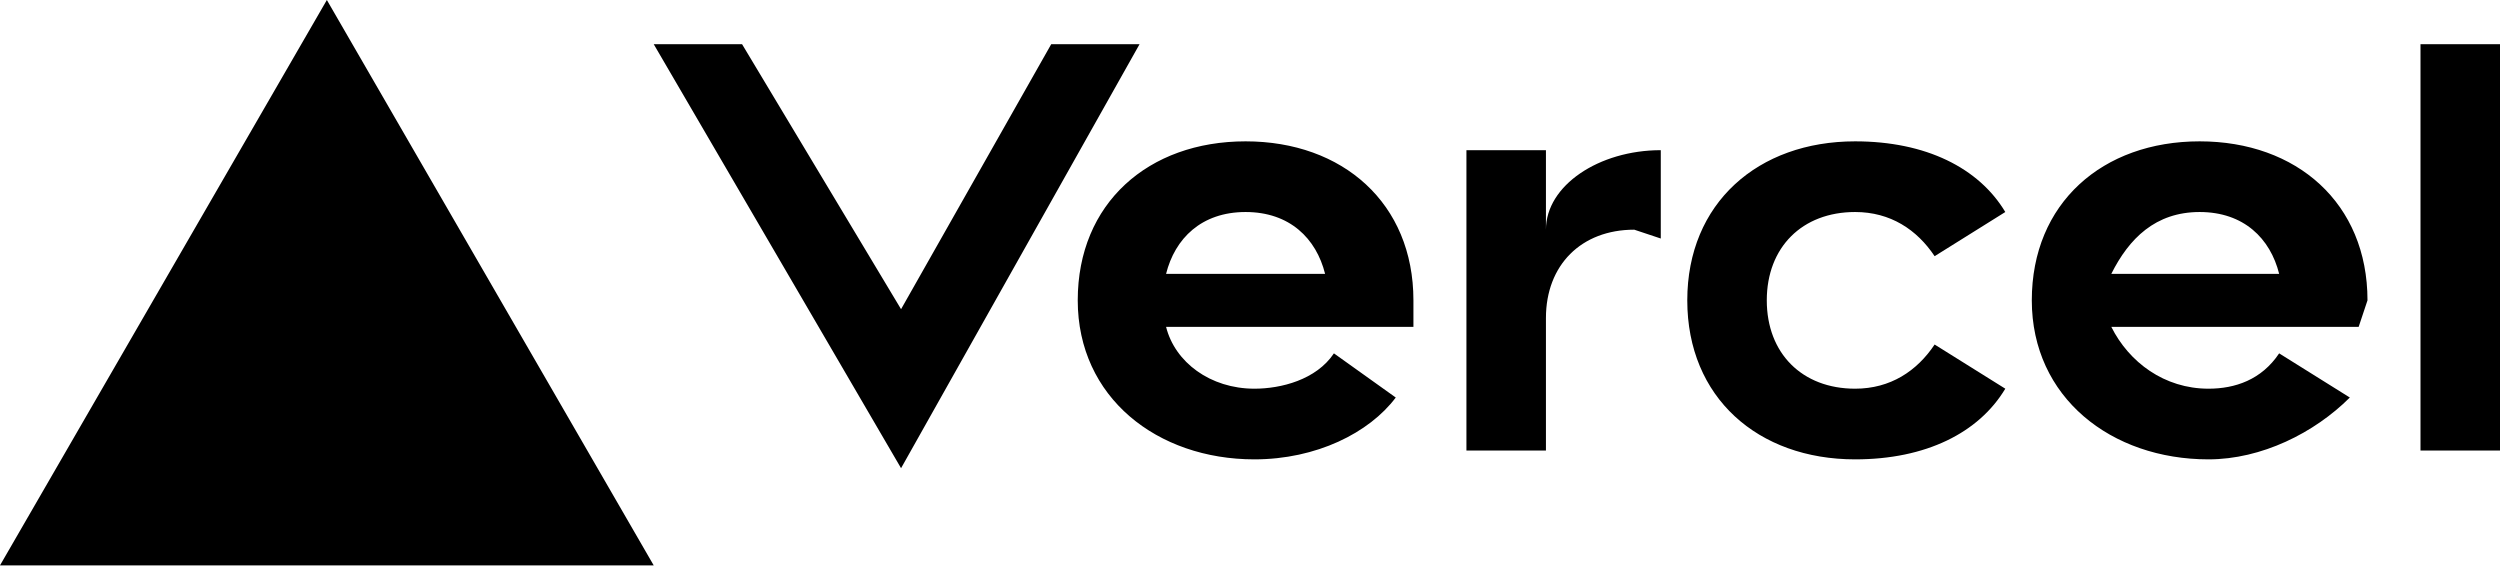
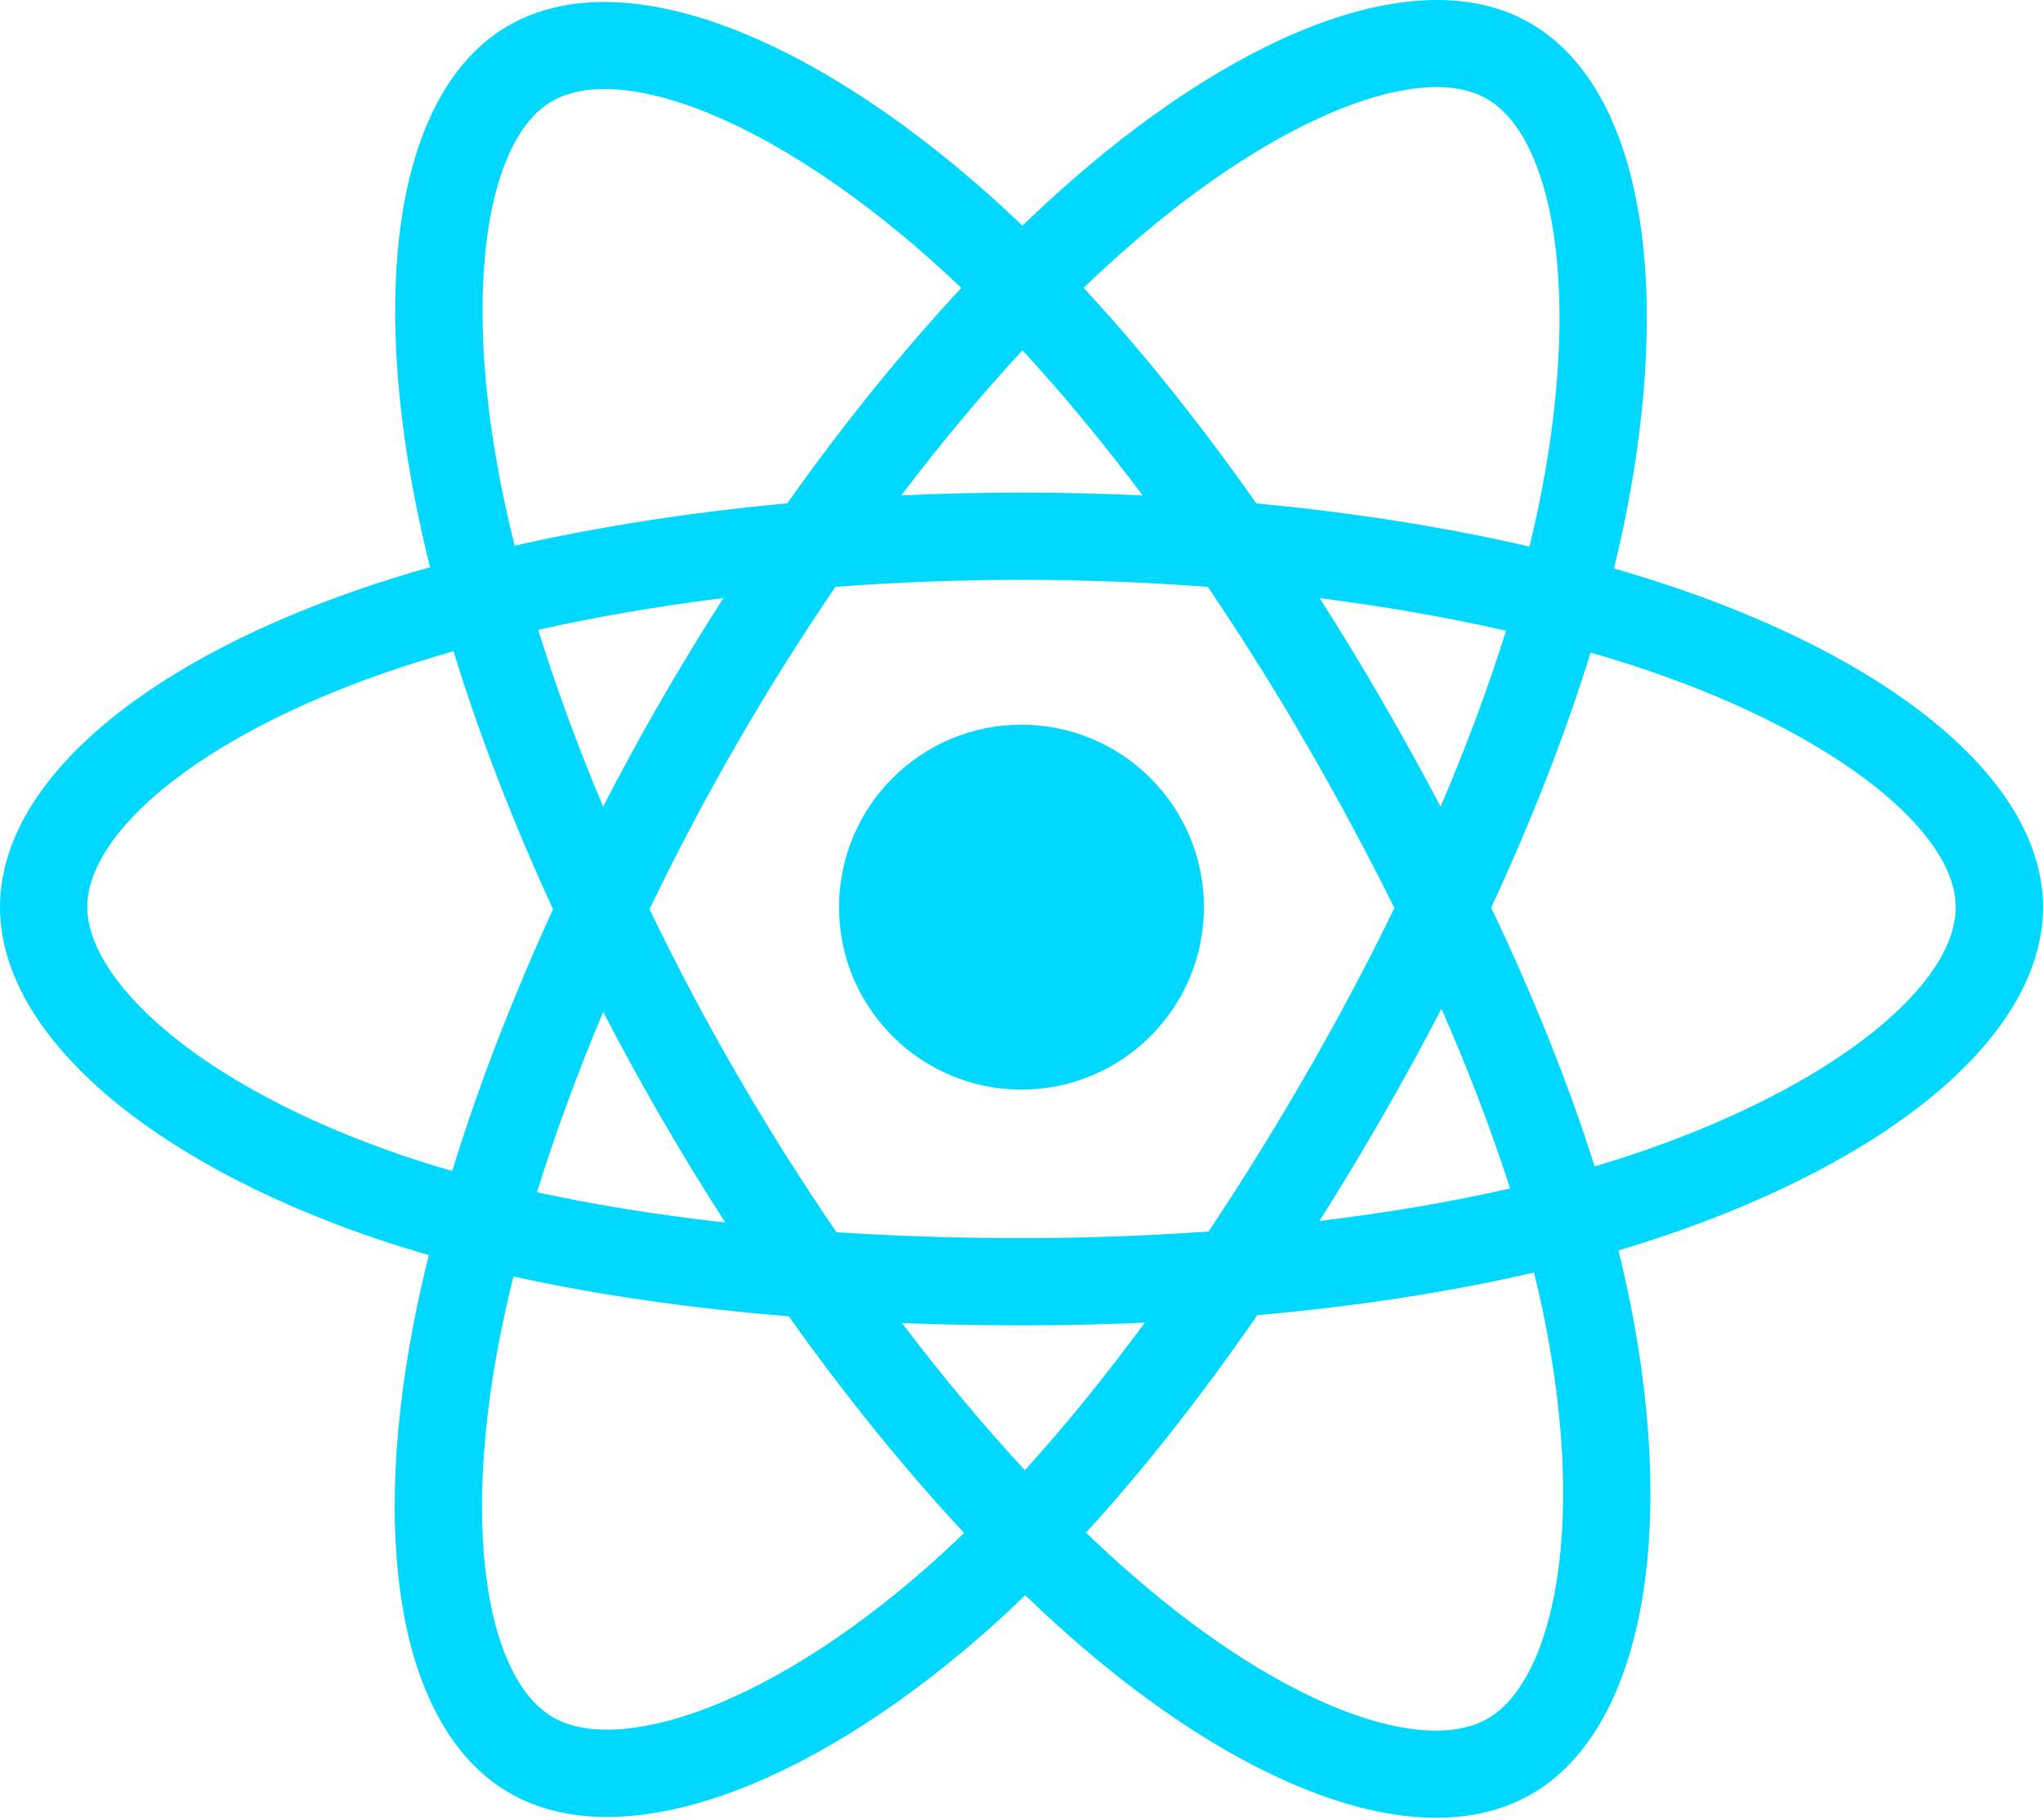
- <svg xmlns="http://www.w3.org/2000/svg" fill="none" viewBox="0 0 283 64">
-   <path fill="black" d="M141 16c-11 0-19 7-19 18s9 18 20 18c7 0 13-3 16-7l-7-5c-2 3-6 4-9 4-5 0-9-3-10-7h28v-3c0-11-8-18-19-18zm-9 15c1-4 4-7 9-7s8 3 9 7h-18zm117-15c-11 0-19 7-19 18s9 18 20 18c6 0 12-3 16-7l-8-5c-2 3-5 4-8 4-5 0-9-3-11-7h28l1-3c0-11-8-18-19-18zm-10 15c2-4 5-7 10-7s8 3 9 7h-19zm-39 3c0 6 4 10 10 10 4 0 7-2 9-5l8 5c-3 5-9 8-17 8-11 0-19-7-19-18s8-18 19-18c8 0 14 3 17 8l-8 5c-2-3-5-5-9-5-6 0-10 4-10 10zm83-29v46h-9V5h9zM37 0l37 64H0L37 0zm92 5-27 48L74 5h10l18 30 17-30h10zm59 12v10l-3-1c-6 0-10 4-10 10v15h-9V17h9v9c0-5 6-9 13-9z" />
+ <svg xmlns="http://www.w3.org/2000/svg" aria-hidden="true" role="img" class="iconify iconify--logos" width="35.93" height="32" preserveAspectRatio="xMidYMid meet" viewBox="0 0 256 228">
+   <path fill="#00D8FF" d="M210.483 73.824a171.49 171.49 0 0 0-8.24-2.597c.465-1.9.893-3.777 1.273-5.621c6.238-30.281 2.16-54.676-11.769-62.708c-13.355-7.7-35.196.329-57.254 19.526a171.23 171.23 0 0 0-6.375 5.848a155.866 155.866 0 0 0-4.241-3.917C100.759 3.829 77.587-4.822 63.673 3.233C50.33 10.957 46.379 33.89 51.995 62.588a170.974 170.974 0 0 0 1.892 8.48c-3.28.932-6.445 1.924-9.474 2.98C17.309 83.498 0 98.307 0 113.668c0 15.865 18.582 31.778 46.812 41.427a145.52 145.52 0 0 0 6.921 2.165a167.467 167.467 0 0 0-2.01 9.138c-5.354 28.2-1.173 50.591 12.134 58.266c13.744 7.926 36.812-.22 59.273-19.855a145.567 145.567 0 0 0 5.342-4.923a168.064 168.064 0 0 0 6.92 6.314c21.758 18.722 43.246 26.282 56.54 18.586c13.731-7.949 18.194-32.003 12.4-61.268a145.016 145.016 0 0 0-1.535-6.842c1.62-.48 3.21-.974 4.76-1.488c29.348-9.723 48.443-25.443 48.443-41.52c0-15.417-17.868-30.326-45.517-39.844Zm-6.365 70.984c-1.4.463-2.836.91-4.3 1.345c-3.24-10.257-7.612-21.163-12.963-32.432c5.106-11 9.31-21.767 12.459-31.957c2.619.758 5.16 1.557 7.61 2.4c23.69 8.156 38.14 20.213 38.14 29.504c0 9.896-15.606 22.743-40.946 31.14Zm-10.514 20.834c2.562 12.94 2.927 24.64 1.23 33.787c-1.524 8.219-4.59 13.698-8.382 15.893c-8.067 4.67-25.32-1.4-43.927-17.412a156.726 156.726 0 0 1-6.437-5.87c7.214-7.889 14.423-17.06 21.459-27.246c12.376-1.098 24.068-2.894 34.671-5.345a134.17 134.17 0 0 1 1.386 6.193ZM87.276 214.515c-7.882 2.783-14.16 2.863-17.955.675c-8.075-4.657-11.432-22.636-6.853-46.752a156.923 156.923 0 0 1 1.869-8.499c10.486 2.32 22.093 3.988 34.498 4.994c7.084 9.967 14.501 19.128 21.976 27.15a134.668 134.668 0 0 1-4.877 4.492c-9.933 8.682-19.886 14.842-28.658 17.94ZM50.35 144.747c-12.483-4.267-22.792-9.812-29.858-15.863c-6.35-5.437-9.555-10.836-9.555-15.216c0-9.322 13.897-21.212 37.076-29.293c2.813-.98 5.757-1.905 8.812-2.773c3.204 10.42 7.406 21.315 12.477 32.332c-5.137 11.18-9.399 22.249-12.634 32.792a134.718 134.718 0 0 1-6.318-1.979Zm12.378-84.26c-4.811-24.587-1.616-43.134 6.425-47.789c8.564-4.958 27.502 2.111 47.463 19.835a144.318 144.318 0 0 1 3.841 3.545c-7.438 7.987-14.787 17.08-21.808 26.988c-12.04 1.116-23.565 2.908-34.161 5.309a160.342 160.342 0 0 1-1.76-7.887Zm110.427 27.268a347.8 347.8 0 0 0-7.785-12.803c8.168 1.033 15.994 2.404 23.343 4.08c-2.206 7.072-4.956 14.465-8.193 22.045a381.151 381.151 0 0 0-7.365-13.322Zm-45.032-43.861c5.044 5.465 10.096 11.566 15.065 18.186a322.04 322.04 0 0 0-30.257-.006c4.974-6.559 10.069-12.652 15.192-18.18ZM82.802 87.83a323.167 323.167 0 0 0-7.227 13.238c-3.184-7.553-5.909-14.98-8.134-22.152c7.304-1.634 15.093-2.97 23.209-3.984a321.524 321.524 0 0 0-7.848 12.897Zm8.081 65.352c-8.385-.936-16.291-2.203-23.593-3.793c2.26-7.3 5.045-14.885 8.298-22.6a321.187 321.187 0 0 0 7.257 13.246c2.594 4.48 5.28 8.868 8.038 13.147Zm37.542 31.03c-5.184-5.592-10.354-11.779-15.403-18.433c4.902.192 9.899.29 14.978.29c5.218 0 10.376-.117 15.453-.343c-4.985 6.774-10.018 12.97-15.028 18.486Zm52.198-57.817c3.422 7.8 6.306 15.345 8.596 22.52c-7.422 1.694-15.436 3.058-23.88 4.071a382.417 382.417 0 0 0 7.859-13.026a347.403 347.403 0 0 0 7.425-13.565Zm-16.898 8.101a358.557 358.557 0 0 1-12.281 19.815a329.4 329.4 0 0 1-23.444.823c-7.967 0-15.716-.248-23.178-.732a310.202 310.202 0 0 1-12.513-19.846h.001a307.41 307.41 0 0 1-10.923-20.627a310.278 310.278 0 0 1 10.89-20.637l-.001.001a307.318 307.318 0 0 1 12.413-19.761c7.613-.576 15.42-.876 23.31-.876H128c7.926 0 15.743.303 23.354.883a329.357 329.357 0 0 1 12.335 19.695a358.489 358.489 0 0 1 11.036 20.54a329.472 329.472 0 0 1-11 20.722Zm22.56-122.124c8.572 4.944 11.906 24.881 6.52 51.026c-.344 1.668-.73 3.367-1.15 5.09c-10.622-2.452-22.155-4.275-34.23-5.408c-7.034-10.017-14.323-19.124-21.64-27.008a160.789 160.789 0 0 1 5.888-5.4c18.9-16.447 36.564-22.941 44.612-18.3ZM128 90.808c12.625 0 22.86 10.235 22.86 22.86s-10.235 22.86-22.86 22.86s-22.86-10.235-22.86-22.86s10.235-22.86 22.86-22.86Z" />
</svg>
